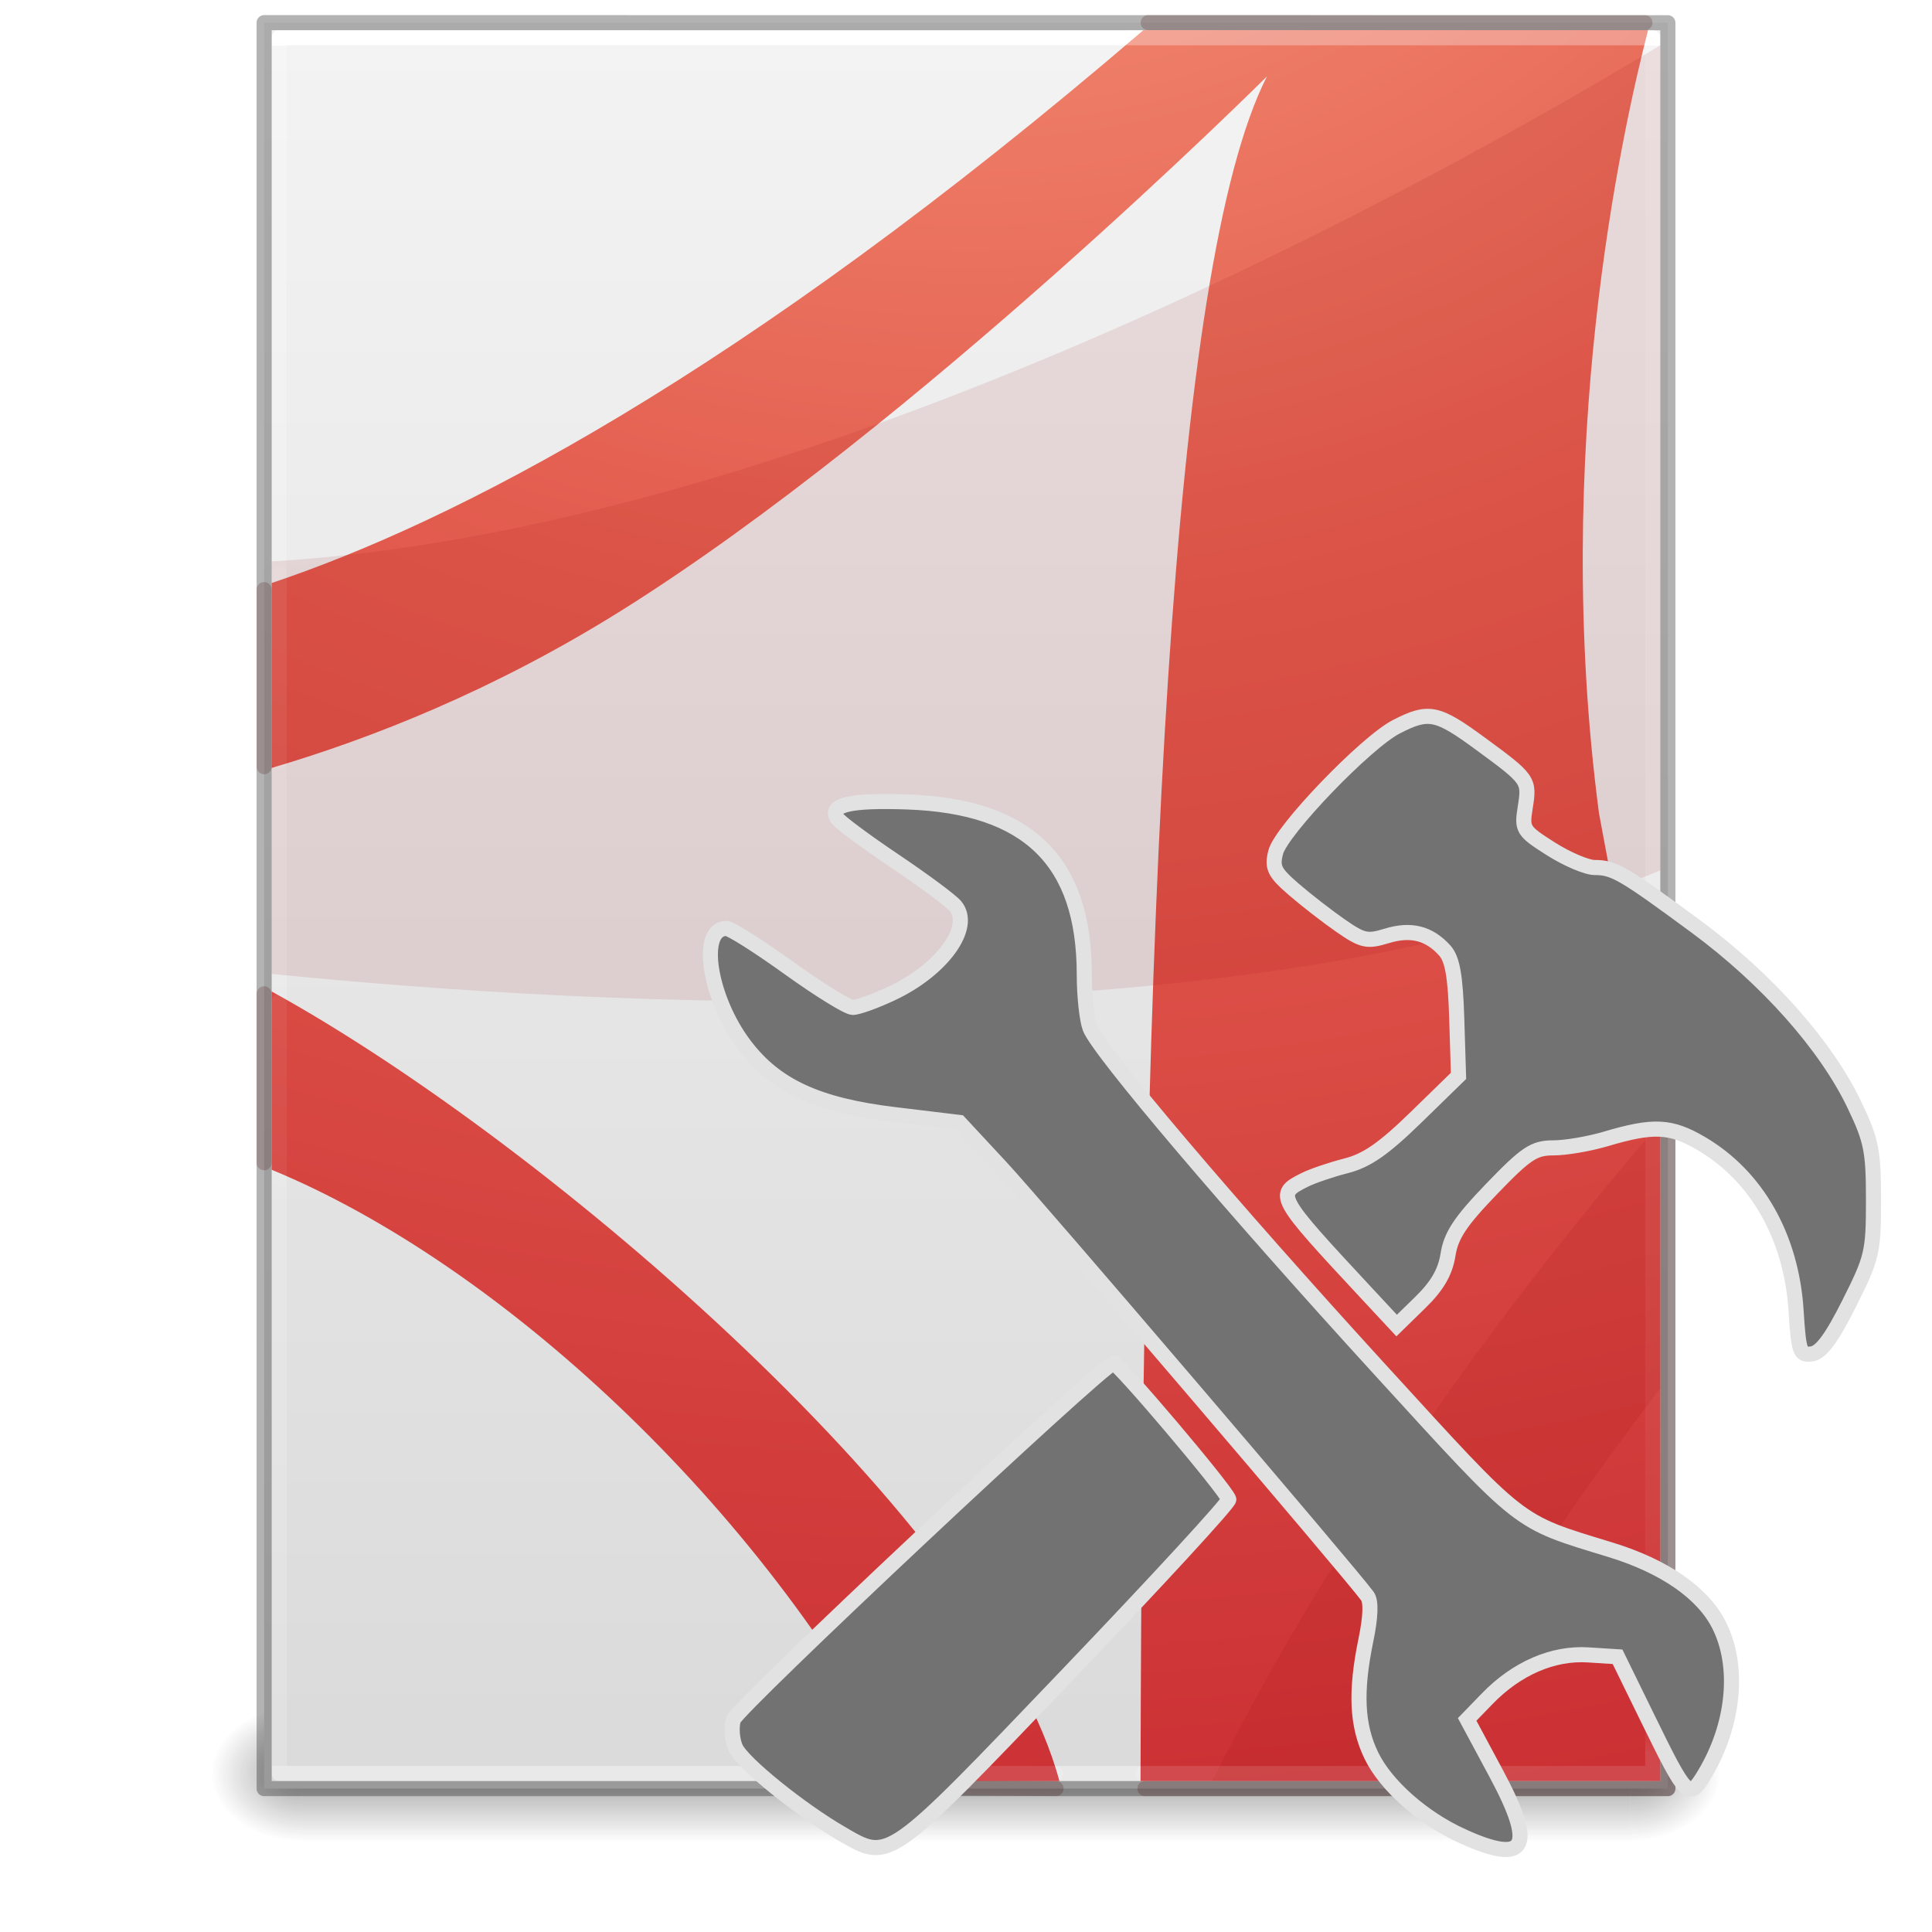
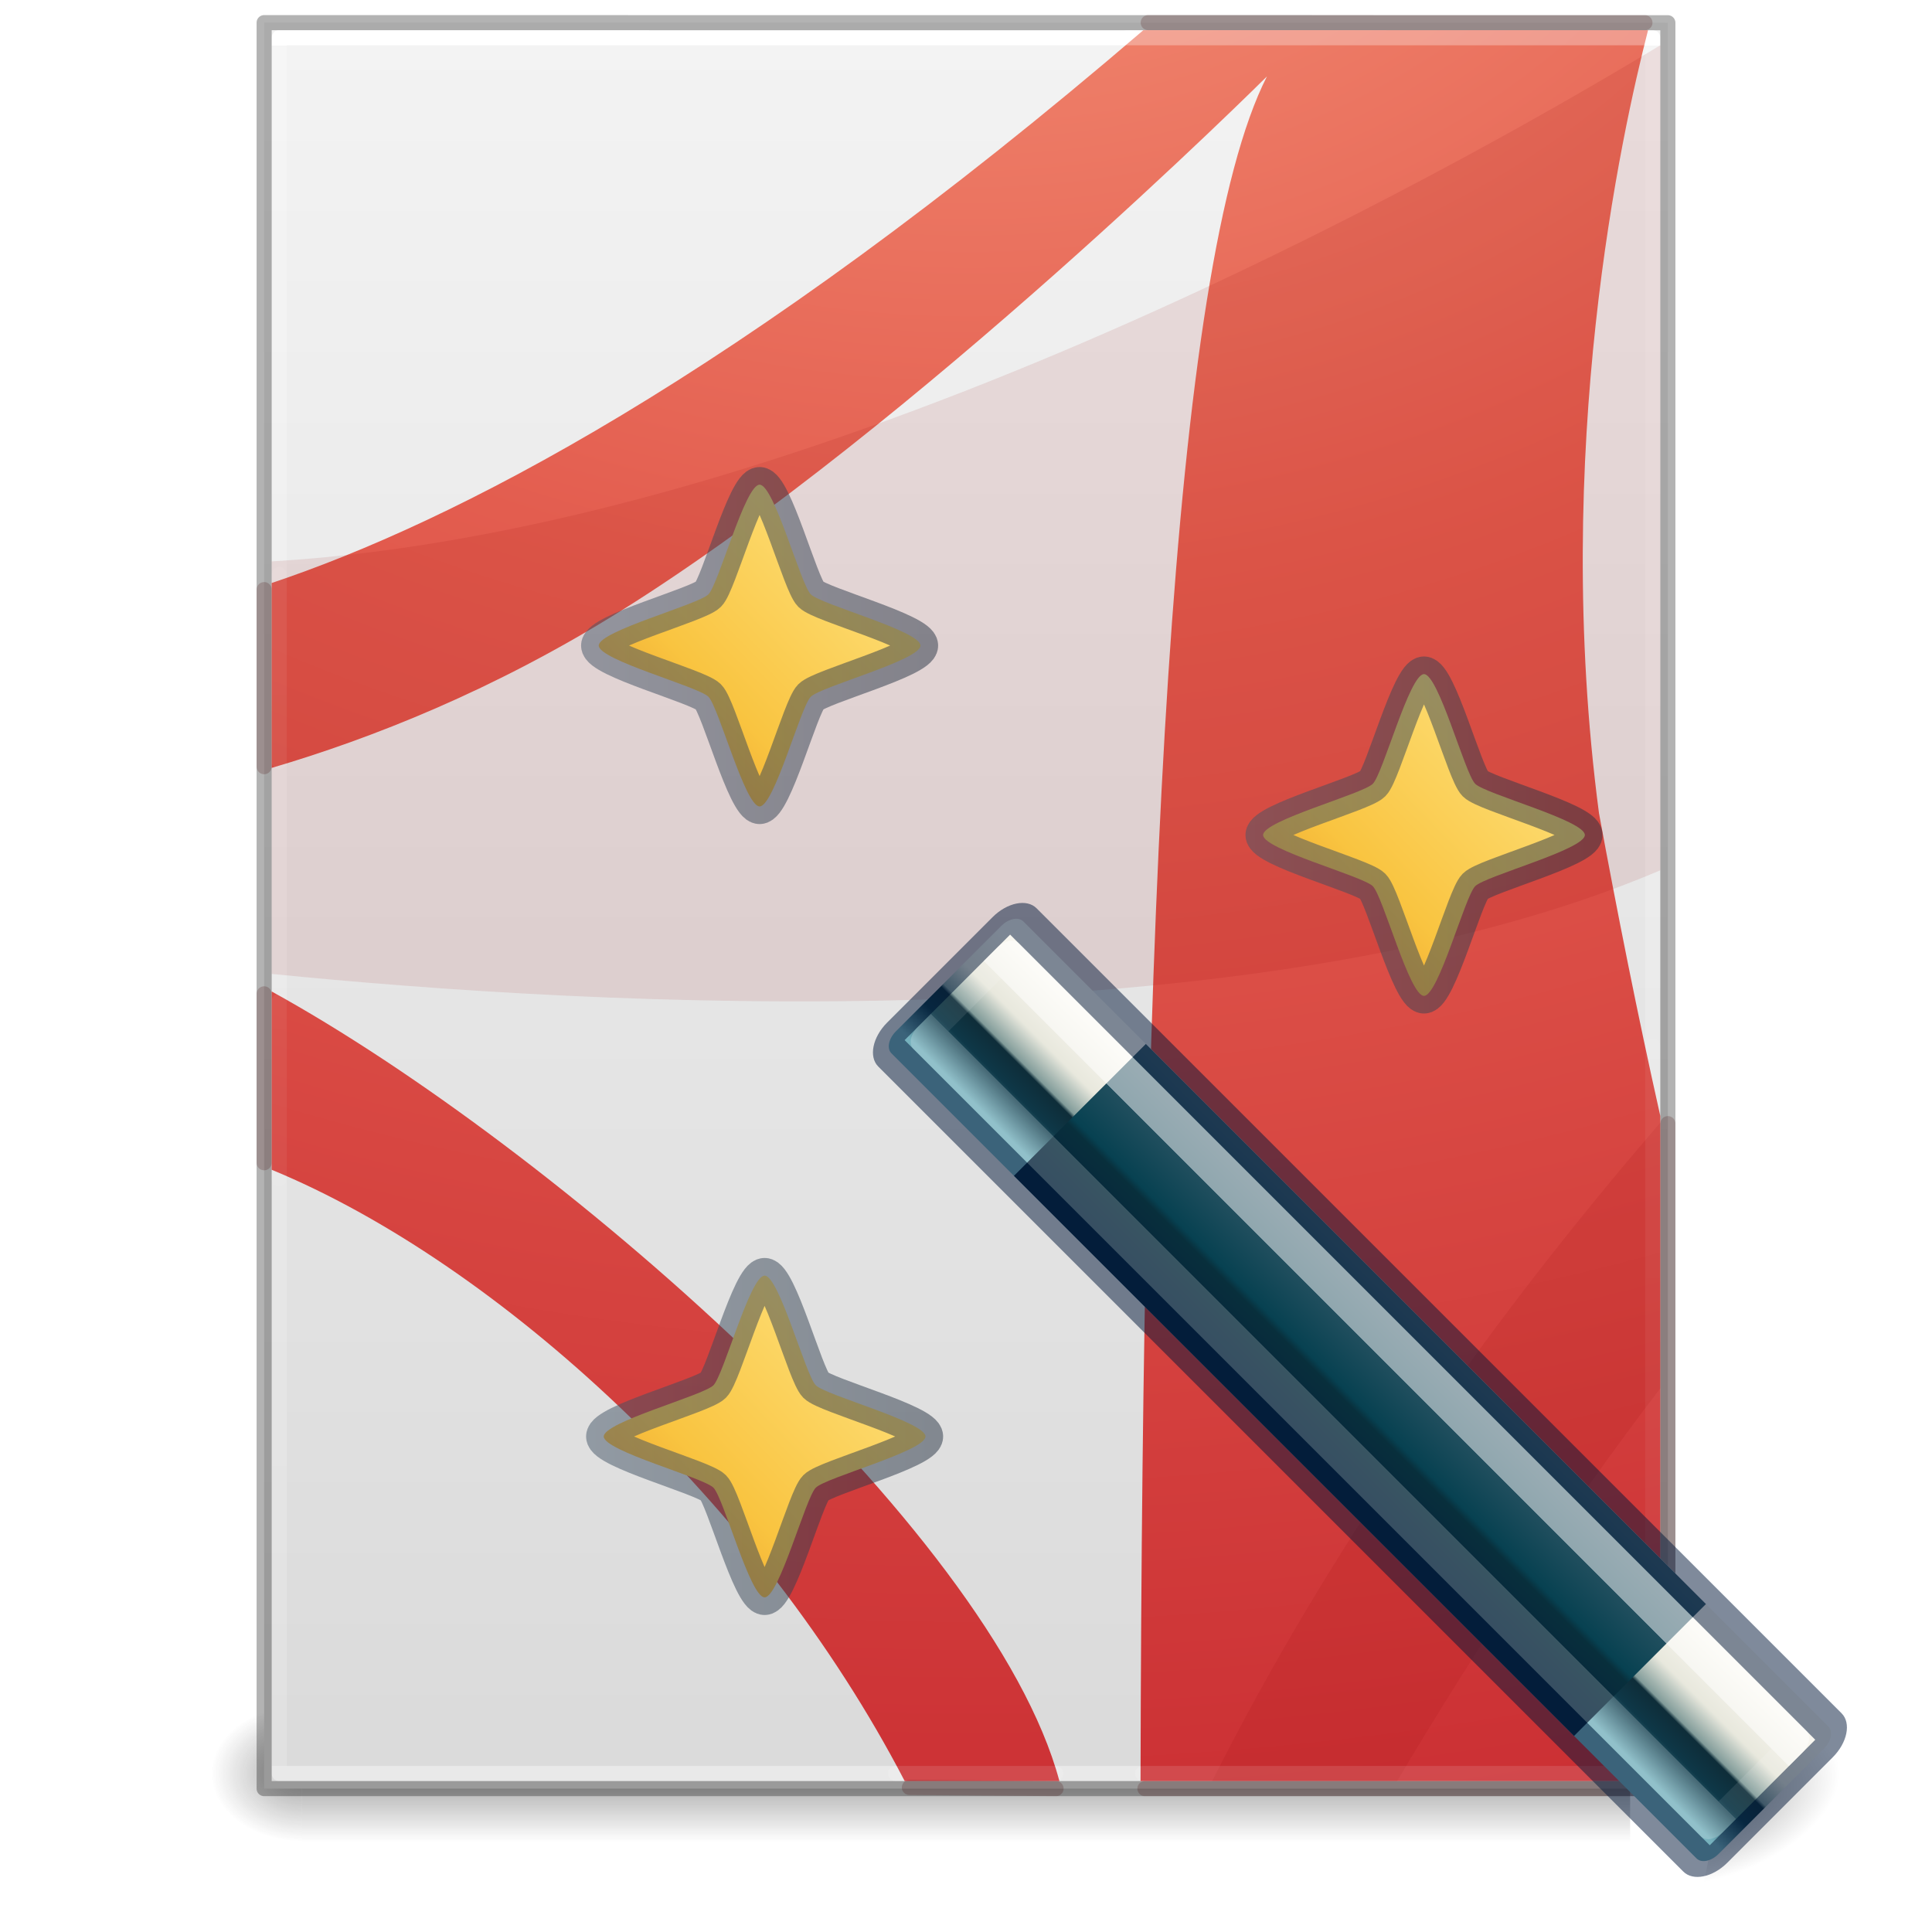
<svg xmlns="http://www.w3.org/2000/svg" xmlns:xlink="http://www.w3.org/1999/xlink" id="svg3172" height="128" width="128" version="1.1">
  <defs id="defs3174">
+     <linearGradient id="linearGradient1113">
+       <stop style="stop-color:#445567;stop-opacity:1" offset="0" id="stop1109" />
+       <stop style="stop-color:#253141;stop-opacity:1" offset="1" id="stop1111" />
+     </linearGradient>
    <linearGradient id="linearGradient3977">
      <stop offset="0" style="stop-color:#ffffff;stop-opacity:1" id="stop3979" />
      <stop offset="0" style="stop-color:#ffffff;stop-opacity:0.235" id="stop3981" />
      <stop offset="1" style="stop-color:#ffffff;stop-opacity:0.157" id="stop3983" />
      <stop offset="1" style="stop-color:#ffffff;stop-opacity:0.392" id="stop3985" />
    </linearGradient>
    <linearGradient id="linearGradient3600">
      <stop offset="0" style="stop-color:#f4f4f4;stop-opacity:1" id="stop3602" />
      <stop offset="1" style="stop-color:#dbdbdb;stop-opacity:1" id="stop3604" />
    </linearGradient>
    <linearGradient id="linearGradient3702-501-757-486">
      <stop offset="0" style="stop-color:#181818;stop-opacity:0" id="stop3100" />
      <stop offset="0.5" style="stop-color:#181818;stop-opacity:1" id="stop3102" />
      <stop offset="1" style="stop-color:#181818;stop-opacity:0" id="stop3104" />
    </linearGradient>
    <linearGradient id="linearGradient3688-464-309-255">
      <stop offset="0" style="stop-color:#181818;stop-opacity:1" id="stop3094" />
      <stop offset="1" style="stop-color:#181818;stop-opacity:0" id="stop3096" />
    </linearGradient>
    <linearGradient id="linearGradient3688-166-749-737">
      <stop offset="0" style="stop-color:#181818;stop-opacity:1" id="stop3088" />
      <stop offset="1" style="stop-color:#181818;stop-opacity:0" id="stop3090" />
    </linearGradient>
    <linearGradient gradientTransform="matrix(2.459459,0,0,3.108108,4.972985,-14.59456)" gradientUnits="userSpaceOnUse" xlink:href="#linearGradient3977" id="linearGradient3016" y2="42.339" x2="24" y1="5.661" x1="24" />
    <linearGradient gradientTransform="matrix(2.657141,0,0,2.542219,0.228619,-4.91283)" gradientUnits="userSpaceOnUse" xlink:href="#linearGradient3600" id="linearGradient3019" y2="47.013" x2="25.132" y1="0.985" x1="25.132" />
    <linearGradient gradientTransform="matrix(3.142857,0,0,1.285714,-11.42857,61.57143)" gradientUnits="userSpaceOnUse" xlink:href="#linearGradient3702-501-757-486" id="linearGradient3024" y2="39.999" x2="25.058" y1="47.028" x1="25.058" />
    <radialGradient gradientTransform="matrix(2.404541,0,0,1.8,-32.01424,-195.8)" gradientUnits="userSpaceOnUse" xlink:href="#linearGradient3688-464-309-255" id="radialGradient3027" fy="43.5" fx="4.993" r="2.5" cy="43.5" cx="4.993" />
-     <radialGradient gradientTransform="matrix(2.404541,0,0,1.8,95.98576,39.2)" gradientUnits="userSpaceOnUse" xlink:href="#linearGradient3688-166-749-737" id="radialGradient3030" fy="43.5" fx="4.993" r="2.5" cy="43.5" cx="4.993" />
+     <radialGradient gradientTransform="matrix(2.404541,0,0,1.8,148.1439,42.65164)" gradientUnits="userSpaceOnUse" xlink:href="#linearGradient3688-166-749-737" id="radialGradient3030" fy="43.5" fx="4.993" r="2.5" cy="43.5" cx="4.993" />
    <radialGradient xlink:href="#linearGradient3242-4" id="radialGradient3897" gradientUnits="userSpaceOnUse" gradientTransform="matrix(0,20.0032,-24.504,0,309.1123,-193.3874)" cx="8.276" cy="9.994" fx="8.276" fy="9.994" r="12.672" />
    <linearGradient id="linearGradient3242-4">
      <stop id="stop3244-7" style="stop-color:#f89b7e;stop-opacity:1" offset="0" />
      <stop id="stop3246-1" style="stop-color:#e35d4f;stop-opacity:1" offset="0.262" />
      <stop id="stop3248-5" style="stop-color:#c6262e;stop-opacity:1" offset="0.661" />
      <stop id="stop3250-7" style="stop-color:#690b2c;stop-opacity:1" offset="1" />
    </linearGradient>
    <linearGradient y2="42.1" x2="24" y1="5.864" x1="24" gradientTransform="matrix(2.459457,0,0,3.108099,4.973051,-14.59448)" gradientUnits="userSpaceOnUse" id="linearGradient3132" xlink:href="#linearGradient3977-4-9" />
    <linearGradient id="linearGradient3977-4-9">
      <stop offset="0" style="stop-color:#ffffff;stop-opacity:1" id="stop3979-7-7" />
      <stop offset="0.012" style="stop-color:#ffffff;stop-opacity:0.235" id="stop3981-6-7" />
      <stop offset="0.988" style="stop-color:#ffffff;stop-opacity:0.157" id="stop3983-5-5" />
      <stop offset="1" style="stop-color:#ffffff;stop-opacity:0.392" id="stop3985-6-6" />
    </linearGradient>
+     <linearGradient id="linearGradient4673">
+       <stop id="stop4675" style="stop-color:#ffffff;stop-opacity:1" offset="0" />
+       <stop id="stop4677" style="stop-color:#ffffff;stop-opacity:0.235" offset="0" />
+       <stop id="stop4679" style="stop-color:#ffffff;stop-opacity:0.157" offset="1" />
+       <stop id="stop4681" style="stop-color:#ffffff;stop-opacity:0.392" offset="1" />
+     </linearGradient>
+     <linearGradient id="linearGradient4518">
+       <stop id="stop4520" offset="0" style="stop-color:#06243c;stop-opacity:1;" />
+       <stop style="stop-color:#082f3c;stop-opacity:1" offset="0.345" id="stop4526" />
+       <stop id="stop4528" offset="0.391" style="stop-color:#074151;stop-opacity:1" />
+       <stop id="stop4522" offset="1" style="stop-color:#3a5c6b;stop-opacity:1" />
+     </linearGradient>
+     <linearGradient id="linearGradient4498">
+       <stop id="stop4500" offset="0" style="stop-color:#f9f7f0;stop-opacity:1" />
+       <stop id="stop4508" offset="0.347" style="stop-color:#e8e8dd;stop-opacity:1" />
+       <stop style="stop-color:#829c9a;stop-opacity:1;" offset="0.552" id="stop4514" />
+       <stop style="stop-color:#0e2d39;stop-opacity:1" offset="0.579" id="stop4510" />
+       <stop id="stop4512" offset="0.747" style="stop-color:#0e3848;stop-opacity:1" />
+       <stop id="stop4502" offset="1" style="stop-color:#76b1bd;stop-opacity:1" />
+     </linearGradient>
+     <linearGradient id="linearGradient3462">
+       <stop offset="0" style="stop-color:#ffffff;stop-opacity:1" id="stop3464" />
+       <stop offset="0.035" style="stop-color:#ffffff;stop-opacity:0.235" id="stop3466" />
+       <stop offset="0.964" style="stop-color:#ffffff;stop-opacity:0.157" id="stop3468" />
+       <stop offset="1" style="stop-color:#ffffff;stop-opacity:0.392" id="stop3470" />
+     </linearGradient>
+     <linearGradient id="linearGradient5060-2">
+       <stop offset="0" style="stop-color:#000000;stop-opacity:1" id="stop5062-3" />
+       <stop offset="1" style="stop-color:#000000;stop-opacity:0" id="stop5064-1" />
+     </linearGradient>
+     <linearGradient id="linearGradient5048-8">
+       <stop offset="0" style="stop-color:#000000;stop-opacity:0" id="stop5050-4" />
+       <stop offset="0.5" style="stop-color:#000000;stop-opacity:1" id="stop5056-5" />
+       <stop offset="1" style="stop-color:#000000;stop-opacity:0" id="stop5052-1" />
+     </linearGradient>
+     <radialGradient gradientTransform="matrix(0.05075788,0,0,0.03252503,82.00297,105.4576)" gradientUnits="userSpaceOnUse" xlink:href="#linearGradient5060-2" id="radialGradient3172" fy="486.648" fx="605.714" r="117.143" cy="486.648" cx="605.714" />
+     <radialGradient gradientTransform="matrix(-0.06443811,0,0,0.04129115,206.9988,144.7699)" gradientUnits="userSpaceOnUse" xlink:href="#linearGradient5060-2" id="radialGradient3175" fy="486.648" fx="605.714" r="117.143" cy="486.648" cx="605.714" />
+     <linearGradient gradientTransform="matrix(0.2284452,0,0,0.04129115,140.7511,144.7699)" gradientUnits="userSpaceOnUse" xlink:href="#linearGradient5048-8" id="linearGradient3178" y2="609.505" x2="302.857" y1="366.648" x1="302.857" />
+     <linearGradient y2="42.438" x2="40.29" y1="5.414" x1="40.29" gradientTransform="matrix(3.113675,0,0,2.670628,148.5951,49.5554)" gradientUnits="userSpaceOnUse" id="linearGradient3133" xlink:href="#linearGradient3462" />
+     <radialGradient cx="4.599" cy="8.45" r="20" fx="4.599" fy="8.45" id="radialGradient3166-9" xlink:href="#linearGradient2867-449-88-871-390-598-476-591-434-148-57-177-8" gradientUnits="userSpaceOnUse" gradientTransform="matrix(0,7.314278,-8.892804,-2.2131465e-7,139.1013,-34.41594)" />
+     <linearGradient id="linearGradient2867-449-88-871-390-598-476-591-434-148-57-177-8">
+       <stop id="stop3750-4" style="stop-color:#90dbec;stop-opacity:1" offset="0" />
+       <stop id="stop3752-8" style="stop-color:#55c1ec;stop-opacity:1" offset="0.262" />
+       <stop id="stop3754-1" style="stop-color:#3689e6;stop-opacity:1" offset="0.705" />
+       <stop id="stop3756-0" style="stop-color:#2b63a0;stop-opacity:1" offset="1" />
+     </linearGradient>
+     <radialGradient xlink:href="#linearGradient5060-2" id="radialGradient4643" gradientUnits="userSpaceOnUse" gradientTransform="matrix(6.658957,0,0,0.6936412,194.7293,117.4682)" cx="6.703" cy="73.616" fx="12.587" fy="73.105" r="7.228" />
+     <linearGradient id="linearGradient4487">
+       <stop id="stop4489" style="stop-color:#feaf9d;stop-opacity:1" offset="0" />
+       <stop id="stop4491" style="stop-color:#7f4a98;stop-opacity:1" offset="1" />
+     </linearGradient>
+     <linearGradient id="linearGradient4304">
+       <stop style="stop-color:#ffe6ab;stop-opacity:1" offset="0" id="stop4306" />
+       <stop id="stop4312" offset="0.82" style="stop-color:#ffea8a;stop-opacity:0.639" />
+       <stop style="stop-color:#e6ff4d;stop-opacity:0" offset="1" id="stop4308" />
+     </linearGradient>
+     <linearGradient id="linearGradient4011-6-3">
+       <stop offset="0" style="stop-color:#ffffff;stop-opacity:1" id="stop4013-0-0" />
+       <stop offset="0.508" style="stop-color:#ffffff;stop-opacity:0.235" id="stop4015-7-9" />
+       <stop offset="0.835" style="stop-color:#ffffff;stop-opacity:0.157" id="stop4017-6-8" />
+       <stop offset="1" style="stop-color:#ffffff;stop-opacity:0.392" id="stop4019-8-2" />
+     </linearGradient>
+     <linearGradient id="linearGradient3846">
+       <stop offset="0" style="stop-color:#fff3cb;stop-opacity:1" id="stop3848" />
+       <stop offset="0.262" style="stop-color:#fdde76;stop-opacity:1" id="stop3850" />
+       <stop offset="0.661" style="stop-color:#f9c440;stop-opacity:1" id="stop3852" />
+       <stop offset="1" style="stop-color:#e48b20;stop-opacity:1" id="stop3854" />
+     </linearGradient>
+     <linearGradient gradientTransform="matrix(1.810976,0,0,1.974735,-115.9634,-47.93379)" gradientUnits="userSpaceOnUse" y2="28" x2="116.375" y1="25" x1="116.375" id="linearGradient4504" xlink:href="#linearGradient4498" />
+     <linearGradient gradientTransform="matrix(2.022128,0,0,1.959426,-145.6911,-47.37504)" gradientUnits="userSpaceOnUse" y2="24.562" x2="132" y1="28" x1="132" id="linearGradient4524" xlink:href="#linearGradient4518" />
+     <linearGradient y2="19.541" x2="87.969" y1="18.535" x1="87.969" gradientTransform="matrix(2.808146,0,0,3.138227,-126.6406,-55.34898)" gradientUnits="userSpaceOnUse" id="linearGradient4572" xlink:href="#linearGradient3977" />
+     <linearGradient y2="41.76" x2="40.29" y1="6.24" x1="40.29" gradientTransform="matrix(1.758598,0,0,1.377074,181.1335,80.64198)" gradientUnits="userSpaceOnUse" id="linearGradient3133-3" xlink:href="#linearGradient4673" />
+     <linearGradient gradientTransform="matrix(1.388025,0,0,1.190568,-9.02252,-123.4781)" gradientUnits="userSpaceOnUse" xlink:href="#linearGradient4487" id="linearGradient3077-9-7-4" y2="156.784" x2="164.28" y1="241.651" x1="164.28" />
+     <linearGradient gradientTransform="matrix(2.852147,3.149588,-2.852147,3.149588,-63.47426,-13.43828)" gradientUnits="userSpaceOnUse" xlink:href="#linearGradient3846" id="linearGradient3275-0-1" y2="25.042" x2="49.414" y1="2.711" x1="27.084" />
+     <radialGradient gradientTransform="matrix(2.708758,4.8629997e-8,-4.3045477e-8,2.938749,148.1841,-8.963041)" gradientUnits="userSpaceOnUse" r="30.5" fy="73" fx="10" cy="73" cx="10" id="radialGradient4310-4" xlink:href="#linearGradient4304" />
+     <linearGradient x1="164.28" y1="241.651" x2="164.28" y2="156.784" id="linearGradient3077-9-7-2" xlink:href="#linearGradient4487" gradientUnits="userSpaceOnUse" gradientTransform="matrix(0.7762753,0,0,0.6044684,93.36012,-6.765344)" />
+     <linearGradient gradientTransform="matrix(1.679848,0,0,1.673176,75.20567,114.1171)" gradientUnits="userSpaceOnUse" xlink:href="#linearGradient4011-6-3" id="linearGradient4488-1" y2="44.341" x2="71.204" y1="5.008" x1="71.204" />
+     <linearGradient x1="27.084" y1="2.711" x2="49.414" y2="25.042" id="linearGradient3275-0-9" xlink:href="#linearGradient3846" gradientUnits="userSpaceOnUse" gradientTransform="matrix(3.14307,3.145539,-3.14307,3.145539,117.5095,3.89125)" />
+     <radialGradient xlink:href="#linearGradient4304" id="radialGradient4310-49" cx="10" cy="73" fx="10" fy="73" r="30.5" gradientUnits="userSpaceOnUse" gradientTransform="matrix(1.488382,2.4216283e-8,-2.3652209e-8,1.463409,181.4386,53.06469)" />
+     <radialGradient cx="4.993" cy="43.5" r="2.5" fx="4.993" fy="43.5" id="radialGradient3027-2" xlink:href="#linearGradient3688-464-309-255" gradientUnits="userSpaceOnUse" gradientTransform="matrix(2.404541,0,0,1.8,-300.7462,-159.396)" />
+     <radialGradient cx="4.993" cy="43.5" r="2.5" fx="4.993" fy="43.5" id="radialGradient3030-7" xlink:href="#linearGradient3688-464-309-255" gradientUnits="userSpaceOnUse" gradientTransform="matrix(2.404541,0,0,1.8,148.1439,42.65164)" />
+     <radialGradient r="12.672" fy="9.994" fx="8.276" cy="9.994" cx="8.276" gradientTransform="matrix(0,20.0032,-24.504,0,577.8442,-229.7914)" gradientUnits="userSpaceOnUse" id="radialGradient3897-2" xlink:href="#linearGradient3242-4" />
+     <radialGradient cx="605.714" cy="486.648" r="117.143" fx="605.714" fy="486.648" id="radialGradient3172-1" xlink:href="#linearGradient5060-2" gradientUnits="userSpaceOnUse" gradientTransform="matrix(0.06443811,0,0,0.04129115,114.2271,198.0786)" />
+     <radialGradient cx="605.714" cy="486.648" r="117.143" fx="605.714" fy="486.648" id="radialGradient3175-2" xlink:href="#linearGradient5060-2" gradientUnits="userSpaceOnUse" gradientTransform="matrix(-0.06443811,0,0,0.04129115,206.9988,144.7699)" />
+     <radialGradient gradientTransform="matrix(0,7.314278,-8.892804,-2.2131465e-7,139.1013,-34.41594)" gradientUnits="userSpaceOnUse" xlink:href="#linearGradient2867-449-88-871-390-598-476-591-434-148-57-177-8" id="radialGradient3166-9-9" fy="8.45" fx="4.599" r="20" cy="8.45" cx="4.599" />
+     <radialGradient r="7.228" fy="73.105" fx="12.587" cy="73.616" cx="6.703" gradientTransform="matrix(6.658957,0,0,0.6936412,194.7293,117.4682)" gradientUnits="userSpaceOnUse" id="radialGradient4643-8" xlink:href="#linearGradient5060-2" />
+     <radialGradient xlink:href="#linearGradient4304" id="radialGradient4310-4-4" cx="10" cy="73" fx="10" fy="73" r="30.5" gradientUnits="userSpaceOnUse" gradientTransform="matrix(2.708758,4.8629997e-8,-4.3045477e-8,2.938749,148.1841,-8.963041)" />
+     <radialGradient gradientTransform="matrix(1.488382,2.4216283e-8,-2.3652209e-8,1.463409,181.4386,53.06469)" gradientUnits="userSpaceOnUse" r="30.5" fy="73" fx="10" cy="73" cx="10" id="radialGradient4310-49-8" xlink:href="#linearGradient4304" />
+     <linearGradient xlink:href="#linearGradient3846" id="linearGradient981" gradientUnits="userSpaceOnUse" gradientTransform="matrix(1.104571,0,0,1.104571,11.76563,-0.2903988)" x1="76.787" y1="42.537" x2="62.192" y2="56.673" />
+     <linearGradient xlink:href="#linearGradient1113" id="linearGradient983" gradientUnits="userSpaceOnUse" gradientTransform="matrix(0.8140427,0,0,0.8140427,34.59935,15.24333)" x1="56.077" y1="48.763" x2="74.227" y2="48.763" />
+     <linearGradient xlink:href="#linearGradient3846" id="linearGradient987" gradientUnits="userSpaceOnUse" gradientTransform="matrix(1.104571,0,0,1.104571,11.76563,-0.2903988)" x1="76.787" y1="42.537" x2="62.192" y2="56.673" />
+     <linearGradient xlink:href="#linearGradient1113" id="linearGradient989" gradientUnits="userSpaceOnUse" gradientTransform="matrix(0.8140427,0,0,0.8140427,34.59935,15.24333)" x1="56.077" y1="48.763" x2="74.227" y2="48.763" />
  </defs>
-   <rect style="opacity:0.4;fill:url(#radialGradient3030);fill-opacity:1;stroke:none" id="rect2801" y="113" x="108" height="9" width="6" />
-   <rect style="opacity:0.4;fill:url(#radialGradient3027);fill-opacity:1;stroke:none" id="rect3696" transform="scale(-1,-1)" y="-122" x="-20" height="9" width="6" />
-   <rect style="opacity:0.4;fill:url(#linearGradient3024);fill-opacity:1;stroke:none" id="rect3700" y="113" x="20" height="9" width="88" />
-   <path style="fill:url(#linearGradient3019);fill-opacity:1;stroke:none;display:inline" id="path4160" d="m 17.5,1.5 c 21.311,0 93,0.007 93,0.007 l 1.1e-4,116.993 c 0,0 -62,0 -93,0 0,-39 0,-78 0,-117 z" />
-   <path style="fill:none;stroke:url(#linearGradient3016);stroke-width:1;stroke-linecap:round;stroke-linejoin:round;stroke-miterlimit:4;stroke-opacity:1;stroke-dasharray:none;stroke-dashoffset:0" id="rect6741-1" d="m 109.5,117.5 -91,0 0,-115 91,0 z" />
-   <path style="opacity:0.3;fill:none;stroke:#000000;stroke-width:1;stroke-linecap:butt;stroke-linejoin:round;stroke-miterlimit:4;stroke-opacity:1;stroke-dasharray:none;stroke-dashoffset:0;display:inline" id="path4160-4" d="m 17.5,1.5 c 21.311,0 93,0.007 93,0.007 l 1.1e-4,116.993 c 0,0 -62,0 -93,0 0,-39 0,-78 0,-117 z" />
-   <path style="color:#000000;clip-rule:nonzero;display:inline;overflow:visible;visibility:visible;opacity:1;isolation:auto;mix-blend-mode:normal;color-interpolation:sRGB;color-interpolation-filters:linearRGB;solid-color:#000000;solid-opacity:1;fill:url(#radialGradient3897);fill-opacity:1;fill-rule:nonzero;stroke:none;stroke-width:1;stroke-linecap:butt;stroke-linejoin:miter;stroke-miterlimit:4;stroke-dasharray:none;stroke-dashoffset:0;stroke-opacity:1;marker:none;color-rendering:auto;image-rendering:auto;shape-rendering:auto;text-rendering:auto;enable-background:accumulate" d="M 75.75,2 C 48.853,25.079 29.821,34.665 18,38.625 l 0,12.25 C 24.569,48.941 32.714,45.745 41.188,40.438 60.683,28.227 83.938,5.063 83.938,5.063 77.545,17.601 75.686,60.827 75.563,118 L 110,118 110,73.938 c -1.511,-6.724 -2.858,-13.527 -4.063,-20.062 -3.172,-24.07 1.513,-45.095 3.25,-51.875 -0.452,-5.05e-5 -20.329,0.001 -33.438,0 z M 18,65.688 l 0,11.812 C 33.009,83.695 50.419,99.668 59.938,118 L 70.188,118 C 65.677,101.191 36.443,75.836 18,65.688 Z" id="path6711" />
-   <path style="opacity:0.1;fill:#8c0000;fill-opacity:1;fill-rule:evenodd;stroke:none;color:#000000;clip-rule:nonzero;display:inline;overflow:visible;visibility:visible;isolation:auto;mix-blend-mode:normal;color-interpolation:sRGB;color-interpolation-filters:linearRGB;solid-color:#000000;solid-opacity:1;stroke-width:1;stroke-linecap:butt;stroke-linejoin:miter;stroke-miterlimit:4;stroke-dasharray:none;stroke-dashoffset:0;stroke-opacity:1;filter-blend-mode:normal;filter-gaussianBlur-deviation:0;color-rendering:auto;image-rendering:auto;shape-rendering:auto;text-rendering:auto;enable-background:accumulate" d="M 110,3 C 95.4,11.823 53.759,35.098 18,37.194 l 0,27.33 c 20.877,2.097 64.873,4.69 92,-6.864 L 110,3 Z m 0,71.384 C 98.75,87.396 88.09,102.533 80.312,118 l 12.25,0 C 97.719,109.303 103.808,100.062 110,91.98 l 0,-17.596 z" id="path6713" />
-   <path style="opacity:0.3;fill:none;stroke:url(#linearGradient3132);stroke-width:1;stroke-linecap:round;stroke-linejoin:miter;stroke-miterlimit:4;stroke-dasharray:none;stroke-dashoffset:0;stroke-opacity:1" d="m 18.5,38.063 0,12.401 m 57.199,67.036 33.801,0 0,-48.192 m -0.055,-66.807 -34.765,0 m -56.18,63.824 0,11.782 m 40.835,39.393 10.609,0" id="rect6741-1-8-0" />
-   <path style="color:#000000;display:inline;overflow:visible;visibility:visible;opacity:0.2;fill:none;stroke:#410000;stroke-width:1;stroke-linecap:round;stroke-linejoin:round;stroke-miterlimit:4;stroke-dasharray:none;stroke-dashoffset:0;stroke-opacity:1;marker:none;enable-background:accumulate" d="m 17.5,39.063 0,11.732 m 58.354,67.705 34.646,0 0,-44.056 m -1.519,-72.94 -32.908,-0.004 m -58.574,64.345 0,11.19 m 42.749,41.387 9.718,0.077" id="path4160-6-1-0" />
-   <path style="fill:#727272;stroke-width:1;fill-opacity:1;stroke:#e2e2e2;stroke-opacity:1;stroke-miterlimit:4;stroke-dasharray:none" d="m 55.785,121.502 c -2.762,-1.596 -6.585,-4.688 -7.045,-5.698 -0.234,-0.513 -0.302,-1.355 -0.151,-1.871 0.233,-0.797 24.331,-23.412 25.174,-23.624 0.287,-0.072 7.435,8.363 7.649,9.027 0.059,0.184 -4.758,5.422 -10.705,11.64 -11.971,12.517 -11.749,12.36 -14.922,10.527 z m 41.109,0.15 c -2.632,-1.194 -5.08,-3.361 -6.042,-5.349 -0.96,-1.984 -1.065,-4.218 -0.357,-7.647 0.317,-1.536 0.353,-2.557 0.101,-2.906 C 89.549,104.297 68.708,79.904 66.311,77.326 l -2.753,-2.962 -4.287,-0.517 c -5.112,-0.617 -7.886,-1.899 -9.929,-4.59 -2.365,-3.115 -3.089,-7.746 -1.212,-7.746 0.271,0 2.127,1.175 4.125,2.612 1.997,1.437 3.904,2.616 4.237,2.621 0.333,0.005 1.514,-0.421 2.625,-0.946 3.307,-1.563 5.342,-4.372 4.181,-5.771 -0.291,-0.351 -2.11,-1.701 -4.041,-2.999 -1.932,-1.299 -3.64,-2.568 -3.795,-2.82 -0.547,-0.886 0.866,-1.212 4.665,-1.077 7.995,0.285 11.71,3.916 11.71,11.447 0,1.394 0.17,2.982 0.378,3.53 0.571,1.503 9.331,11.821 19.243,22.665 9.545,10.443 8.942,9.972 15.251,11.907 3.556,1.091 6.091,2.844 7.17,4.96 1.399,2.742 1.022,6.647 -0.957,9.927 -1.027,1.702 -1.176,1.555 -3.736,-3.676 l -2.019,-4.126 -1.944,-0.124 c -2.34,-0.149 -4.742,0.892 -6.689,2.901 l -1.331,1.373 1.929,3.593 c 2.635,4.908 2.007,6.071 -2.238,4.145 z M 118.997,86.848 c -0.314,-4.899 -2.599,-8.927 -6.291,-11.09 -2.021,-1.185 -3.161,-1.239 -6.318,-0.301 -1.096,0.325 -2.656,0.592 -3.468,0.592 -1.293,0 -1.8,0.337 -4.102,2.726 -2.067,2.146 -2.681,3.071 -2.883,4.35 -0.183,1.156 -0.711,2.067 -1.83,3.16 l -1.573,1.536 -2.002,-2.151 c -5.974,-6.419 -6.031,-6.524 -4.107,-7.491 0.527,-0.265 1.769,-0.688 2.762,-0.941 1.367,-0.348 2.488,-1.126 4.625,-3.209 l 2.821,-2.749 -0.117,-3.773 c -0.087,-2.827 -0.285,-3.961 -0.789,-4.526 -1.035,-1.158 -2.25,-1.466 -3.85,-0.975 -1.298,0.398 -1.6,0.332 -3.05,-0.673 -0.885,-0.613 -2.282,-1.697 -3.105,-2.408 -1.297,-1.121 -1.457,-1.447 -1.204,-2.454 0.363,-1.446 5.972,-7.283 7.996,-8.322 2.147,-1.102 2.692,-0.991 5.593,1.14 3.206,2.354 3.234,2.394 2.942,4.227 -0.228,1.433 -0.159,1.542 1.707,2.726 1.069,0.678 2.375,1.233 2.901,1.233 1.275,0 1.888,0.357 6.68,3.888 4.72,3.478 8.648,7.898 10.537,11.86 1.114,2.336 1.252,3.026 1.252,6.279 0,3.46 -0.086,3.826 -1.615,6.864 -1.162,2.31 -1.855,3.244 -2.469,3.332 -0.789,0.113 -0.869,-0.104 -1.045,-2.849 z" id="path63" />
+   <g id="layer3" style="display:none">
+     <rect style="opacity:1;fill:#aed0f5;fill-opacity:1;fill-rule:evenodd;stroke:none;stroke-width:1;stroke-linecap:butt;stroke-linejoin:round;stroke-miterlimit:4;stroke-dasharray:none;stroke-dashoffset:0;stroke-opacity:0.607;paint-order:markers fill stroke" id="rect955" width="128" height="128" x="0" y="0" ry="0" />
+   </g>
+   <g id="layer1">
+     <rect style="opacity:0.4;fill:url(#radialGradient3027);fill-opacity:1;stroke:none" id="rect3696" transform="scale(-1)" y="-122" x="-20" height="9" width="6" />
+     <rect style="opacity:0.4;fill:url(#linearGradient3024);fill-opacity:1;stroke:none" id="rect3700" y="113" x="20" height="9" width="88" />
+     <path style="fill:url(#linearGradient3019);fill-opacity:1;stroke:none;display:inline" id="path4160" d="m 17.5,1.5 c 21.311,0 93,0.007 93,0.007 l 1.1e-4,116.993 c 0,0 -62,0 -93,0 0,-39 0,-78 0,-117 z" />
+     <path style="fill:none;stroke:url(#linearGradient3016);stroke-width:1;stroke-linecap:round;stroke-linejoin:round;stroke-miterlimit:4;stroke-opacity:1;stroke-dasharray:none;stroke-dashoffset:0" id="rect6741-1" d="m 109.5,117.5 -91,0 0,-115 91,0 z" />
+     <path style="opacity:0.3;fill:none;stroke:#000000;stroke-width:1;stroke-linecap:butt;stroke-linejoin:round;stroke-miterlimit:4;stroke-opacity:1;stroke-dasharray:none;stroke-dashoffset:0;display:inline" id="path4160-4" d="m 17.5,1.5 c 21.311,0 93,0.007 93,0.007 l 1.1e-4,116.993 c 0,0 -62,0 -93,0 0,-39 0,-78 0,-117 z" />
+     <path style="color:#000000;clip-rule:nonzero;display:inline;overflow:visible;visibility:visible;opacity:1;isolation:auto;mix-blend-mode:normal;color-interpolation:sRGB;color-interpolation-filters:linearRGB;solid-color:#000000;solid-opacity:1;fill:url(#radialGradient3897);fill-opacity:1;fill-rule:nonzero;stroke:none;stroke-width:1;stroke-linecap:butt;stroke-linejoin:miter;stroke-miterlimit:4;stroke-dasharray:none;stroke-dashoffset:0;stroke-opacity:1;marker:none;color-rendering:auto;image-rendering:auto;shape-rendering:auto;text-rendering:auto;enable-background:accumulate" d="M 75.75,2 C 48.853,25.079 29.821,34.665 18,38.625 l 0,12.25 C 24.569,48.941 32.714,45.745 41.188,40.438 60.683,28.227 83.938,5.063 83.938,5.063 77.545,17.601 75.686,60.827 75.563,118 L 110,118 110,73.938 c -1.511,-6.724 -2.858,-13.527 -4.063,-20.062 -3.172,-24.07 1.513,-45.095 3.25,-51.875 -0.452,-5.05e-5 -20.329,0.001 -33.438,0 z M 18,65.688 l 0,11.812 C 33.009,83.695 50.419,99.668 59.938,118 L 70.188,118 C 65.677,101.191 36.443,75.836 18,65.688 Z" id="path6711" />
+     <path style="opacity:0.1;fill:#8c0000;fill-opacity:1;fill-rule:evenodd;stroke:none;color:#000000;clip-rule:nonzero;display:inline;overflow:visible;visibility:visible;isolation:auto;mix-blend-mode:normal;color-interpolation:sRGB;color-interpolation-filters:linearRGB;solid-color:#000000;solid-opacity:1;stroke-width:1;stroke-linecap:butt;stroke-linejoin:miter;stroke-miterlimit:4;stroke-dasharray:none;stroke-dashoffset:0;stroke-opacity:1;filter-blend-mode:normal;filter-gaussianBlur-deviation:0;color-rendering:auto;image-rendering:auto;shape-rendering:auto;text-rendering:auto;enable-background:accumulate" d="M 110,3 C 95.4,11.823 53.759,35.098 18,37.194 l 0,27.33 c 20.877,2.097 64.873,4.69 92,-6.864 L 110,3 Z m 0,71.384 C 98.75,87.396 88.09,102.533 80.312,118 l 12.25,0 C 97.719,109.303 103.808,100.062 110,91.98 l 0,-17.596 z" id="path6713" />
+     <path style="opacity:0.3;fill:none;stroke:url(#linearGradient3132);stroke-width:1;stroke-linecap:round;stroke-linejoin:miter;stroke-miterlimit:4;stroke-dasharray:none;stroke-dashoffset:0;stroke-opacity:1" d="m 18.5,38.063 0,12.401 m 57.199,67.036 33.801,0 0,-48.192 m -0.055,-66.807 -34.765,0 m -56.18,63.824 0,11.782 m 40.835,39.393 10.609,0" id="rect6741-1-8-0" />
+     <path style="color:#000000;display:inline;overflow:visible;visibility:visible;opacity:0.2;fill:none;stroke:#410000;stroke-width:1;stroke-linecap:round;stroke-linejoin:round;stroke-miterlimit:4;stroke-dasharray:none;stroke-dashoffset:0;stroke-opacity:1;marker:none;enable-background:accumulate" d="m 17.5,39.063 0,11.732 m 58.354,67.705 34.646,0 0,-44.056 m -1.519,-72.94 -32.908,-0.004 m -58.574,64.345 0,11.19 m 42.749,41.387 9.718,0.077" id="path4160-6-1-0" />
+   </g>
+   <g id="layer2">
+     <g id="g1306" transform="matrix(1.301271,-0.2631802,-0.2631802,1.301271,-0.7037411,-8.443887)">
+       <path style="display:inline;overflow:visible;visibility:visible;opacity:0.3;fill:url(#radialGradient3172);fill-opacity:1;fill-rule:nonzero;stroke:none;stroke-width:0.788;marker:none" id="path2883-6" d="m 112.593,117.383 c 0,0 0,7.898 0,7.898 2.614,0.016 6.319,-1.77 6.319,-3.95 0,-2.18 -2.917,-3.949 -6.319,-3.949 z" />
+       <rect transform="rotate(45)" rx="0.79" ry="0.79" y="0.447" x="93.204" height="7.899" width="74.25" id="rect3681" style="color:#000000;clip-rule:nonzero;display:inline;overflow:visible;visibility:visible;opacity:1;isolation:auto;mix-blend-mode:normal;color-interpolation:sRGB;color-interpolation-filters:linearRGB;solid-color:#000000;solid-opacity:1;fill:url(#linearGradient4504);fill-opacity:1;fill-rule:nonzero;stroke:none;stroke-width:0.788;stroke-linecap:butt;stroke-linejoin:miter;stroke-miterlimit:4;stroke-dasharray:none;stroke-dashoffset:0;stroke-opacity:1;marker:none;color-rendering:auto;image-rendering:auto;shape-rendering:auto;text-rendering:auto;enable-background:accumulate" />
+       <rect transform="rotate(45)" ry="0" rx="0" y="0.447" x="105.053" height="7.899" width="50.553" id="rect4516" style="color:#000000;clip-rule:nonzero;display:inline;overflow:visible;visibility:visible;opacity:1;isolation:auto;mix-blend-mode:normal;color-interpolation:sRGB;color-interpolation-filters:linearRGB;solid-color:#000000;solid-opacity:1;fill:url(#linearGradient4524);fill-opacity:1;fill-rule:nonzero;stroke:none;stroke-width:0.788;stroke-linecap:butt;stroke-linejoin:miter;stroke-miterlimit:4;stroke-dasharray:none;stroke-dashoffset:0;stroke-opacity:1;marker:none;color-rendering:auto;image-rendering:auto;shape-rendering:auto;text-rendering:auto;enable-background:accumulate" />
+       <rect transform="rotate(45)" rx="0.79" ry="0.79" y="0.447" x="93.204" height="7.899" width="74.25" id="rect3681-7" style="color:#000000;clip-rule:nonzero;display:inline;overflow:visible;visibility:visible;opacity:0.5;isolation:auto;mix-blend-mode:normal;color-interpolation:sRGB;color-interpolation-filters:linearRGB;solid-color:#000000;solid-opacity:1;fill:none;fill-opacity:1;fill-rule:nonzero;stroke:#001537;stroke-width:1.58;stroke-linecap:butt;stroke-linejoin:miter;stroke-miterlimit:4;stroke-dasharray:none;stroke-dashoffset:0;stroke-opacity:1;marker:none;color-rendering:auto;image-rendering:auto;shape-rendering:auto;text-rendering:auto;enable-background:accumulate" />
+       <rect transform="rotate(45)" y="2.027" x="94.784" height="4.739" width="71.09" id="rect3681-7-5" style="color:#000000;clip-rule:nonzero;display:inline;overflow:visible;visibility:visible;opacity:0.5;isolation:auto;mix-blend-mode:normal;color-interpolation:sRGB;color-interpolation-filters:linearRGB;solid-color:#000000;solid-opacity:1;fill:none;fill-opacity:1;fill-rule:nonzero;stroke:url(#linearGradient4572);stroke-width:1.58;stroke-linecap:round;stroke-linejoin:round;stroke-miterlimit:4;stroke-dasharray:none;stroke-dashoffset:0;stroke-opacity:1;marker:none;color-rendering:auto;image-rendering:auto;shape-rendering:auto;text-rendering:auto;enable-background:accumulate" />
+     </g>
+     <g id="layer1-7" transform="translate(268.7319,-36.404)" />
+     <g id="g1267" transform="matrix(1.559355,0,0,1.559355,-42.31243,-30.34711)">
+       <path d="m 94.471,54.938 c 0,0.617 -4.224,1.738 -4.66,2.175 -0.436,0.436 -1.558,4.66 -2.175,4.66 -0.617,0 -1.738,-4.224 -2.175,-4.66 -0.436,-0.436 -4.66,-1.558 -4.66,-2.175 0,-0.617 4.224,-1.738 4.66,-2.175 0.436,-0.436 1.558,-4.66 2.175,-4.66 0.617,0 1.738,4.224 2.175,4.66 0.436,0.436 4.66,1.558 4.66,2.175 z" id="path1210" style="opacity:1;fill:url(#linearGradient987);fill-opacity:1;fill-rule:evenodd;stroke:none;stroke-width:1.105;stroke-linecap:butt;stroke-linejoin:round;stroke-miterlimit:4;stroke-dasharray:none;stroke-dashoffset:0;stroke-opacity:0.235;paint-order:markers fill stroke" />
+       <path style="opacity:0.5;fill:none;fill-opacity:1;fill-rule:evenodd;stroke:url(#linearGradient989);stroke-width:1.5;stroke-linecap:butt;stroke-linejoin:round;stroke-miterlimit:4;stroke-dasharray:none;stroke-dashoffset:0;stroke-opacity:1;paint-order:markers fill stroke" id="path1212" d="m 94.471,54.938 c 0,0.617 -4.224,1.738 -4.66,2.175 -0.436,0.436 -1.558,4.66 -2.175,4.66 -0.617,0 -1.738,-4.224 -2.175,-4.66 -0.436,-0.436 -4.66,-1.558 -4.66,-2.175 0,-0.617 4.224,-1.738 4.66,-2.175 0.436,-0.436 1.558,-4.66 2.175,-4.66 0.617,0 1.738,4.224 2.175,4.66 0.436,0.436 4.66,1.558 4.66,2.175 z" />
+     </g>
+     <g transform="matrix(1.559355,0,0,1.559355,-85.99809,9.502761)" id="use1291">
+       <path style="opacity:1;fill:url(#linearGradient981);fill-opacity:1;fill-rule:evenodd;stroke:none;stroke-width:1.105;stroke-linecap:butt;stroke-linejoin:round;stroke-miterlimit:4;stroke-dasharray:none;stroke-dashoffset:0;stroke-opacity:0.235;paint-order:markers fill stroke" id="path975" d="m 94.471,54.938 c 0,0.617 -4.224,1.738 -4.66,2.175 -0.436,0.436 -1.558,4.66 -2.175,4.66 -0.617,0 -1.738,-4.224 -2.175,-4.66 -0.436,-0.436 -4.66,-1.558 -4.66,-2.175 0,-0.617 4.224,-1.738 4.66,-2.175 0.436,-0.436 1.558,-4.66 2.175,-4.66 0.617,0 1.738,4.224 2.175,4.66 0.436,0.436 4.66,1.558 4.66,2.175 z" />
+       <path d="m 94.471,54.938 c 0,0.617 -4.224,1.738 -4.66,2.175 -0.436,0.436 -1.558,4.66 -2.175,4.66 -0.617,0 -1.738,-4.224 -2.175,-4.66 -0.436,-0.436 -4.66,-1.558 -4.66,-2.175 0,-0.617 4.224,-1.738 4.66,-2.175 0.436,-0.436 1.558,-4.66 2.175,-4.66 0.617,0 1.738,4.224 2.175,4.66 0.436,0.436 4.66,1.558 4.66,2.175 z" id="path977" style="opacity:0.5;fill:none;fill-opacity:1;fill-rule:evenodd;stroke:url(#linearGradient983);stroke-width:1.5;stroke-linecap:butt;stroke-linejoin:round;stroke-miterlimit:4;stroke-dasharray:none;stroke-dashoffset:0;stroke-opacity:1;paint-order:markers fill stroke" />
+     </g>
+     <use x="0" y="0" xlink:href="#g1267" id="use985" transform="translate(-44.0174,-12.55115)" width="100%" height="100%" />
+   </g>
</svg>
